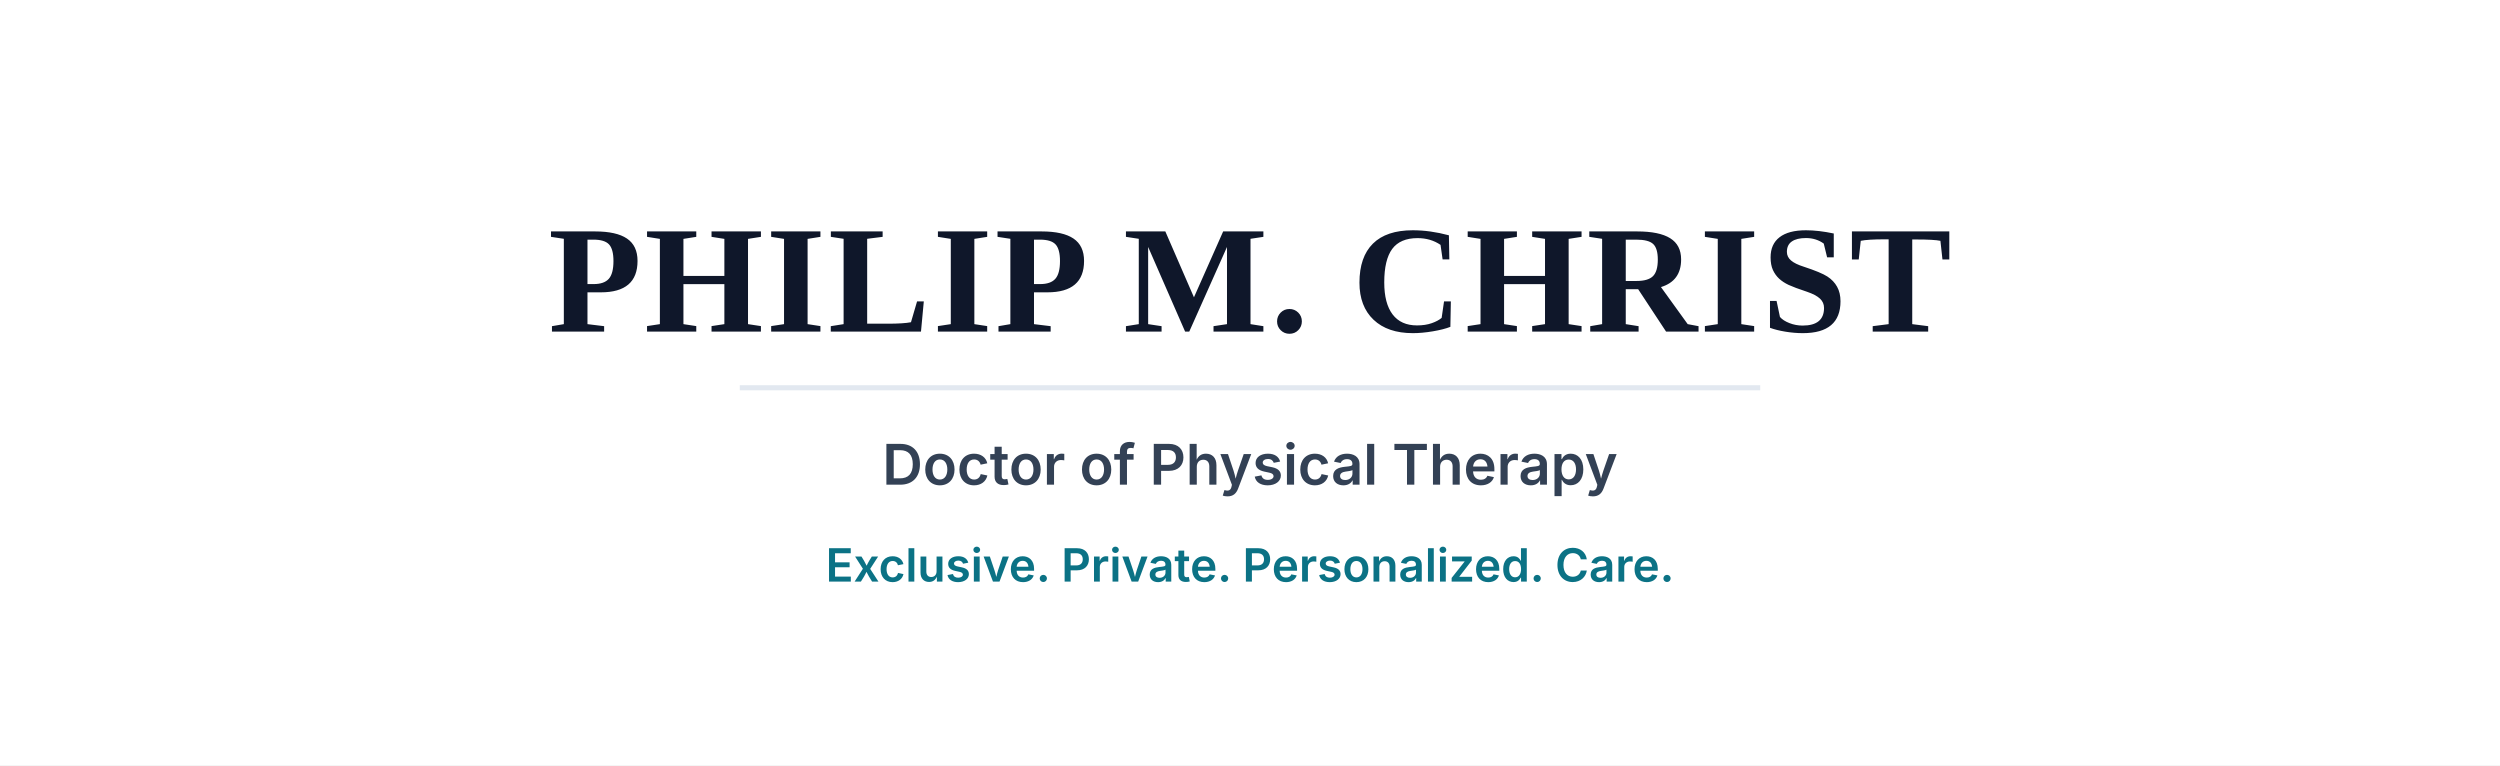
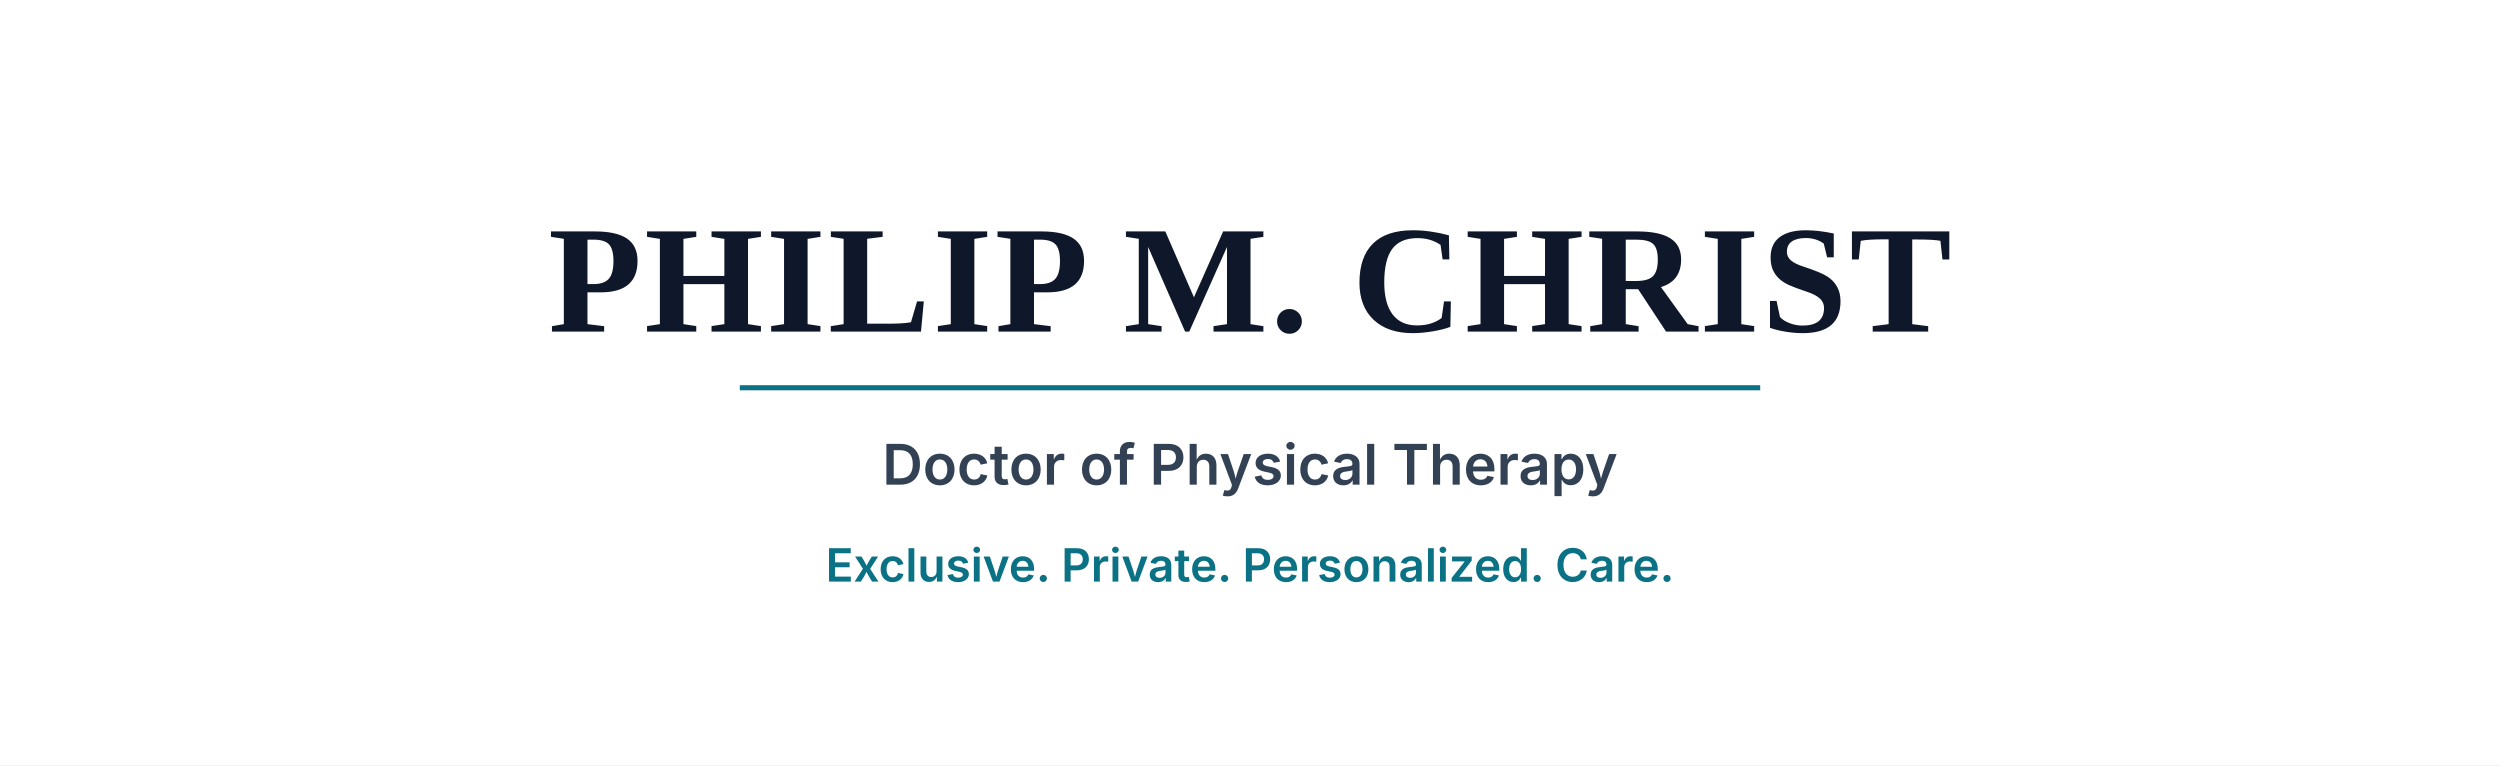
<svg xmlns="http://www.w3.org/2000/svg" width="980" height="300" viewBox="0 0 980 300">
  <rect width="980" height="300" fill="#FFFFFF" />
  <defs>
    <style>
      .name { font-family: 'Playfair Display', Georgia, 'Times New Roman', Times, serif; font-weight: 800; fill: #0F172A; letter-spacing: 1px; }
      .cred { font-family: Inter, system-ui, -apple-system, 'Segoe UI', Roboto, Arial, sans-serif; font-weight: 600; fill: #334155; }
      .tag  { font-family: Inter, system-ui, -apple-system, 'Segoe UI', Roboto, Arial, sans-serif; font-weight: 600; fill: #0B7285; }
    </style>
  </defs>
  <text x="490" y="130" text-anchor="middle" class="name" font-size="60">PHILIP M. CHRIST</text>
-   <line x1="290" y1="152" x2="690" y2="152" stroke="#E2E8F0" stroke-width="2" />
+   <line x1="290" y1="152" x2="690" y2="152" stroke="#0B7285" stroke-width="2" />
  <text x="490" y="190" text-anchor="middle" class="cred" font-size="22">Doctor of Physical Therapy</text>
  <text x="490" y="228" text-anchor="middle" class="tag" font-size="18">Exclusive. Private. Personalized. Care.</text>
</svg>
